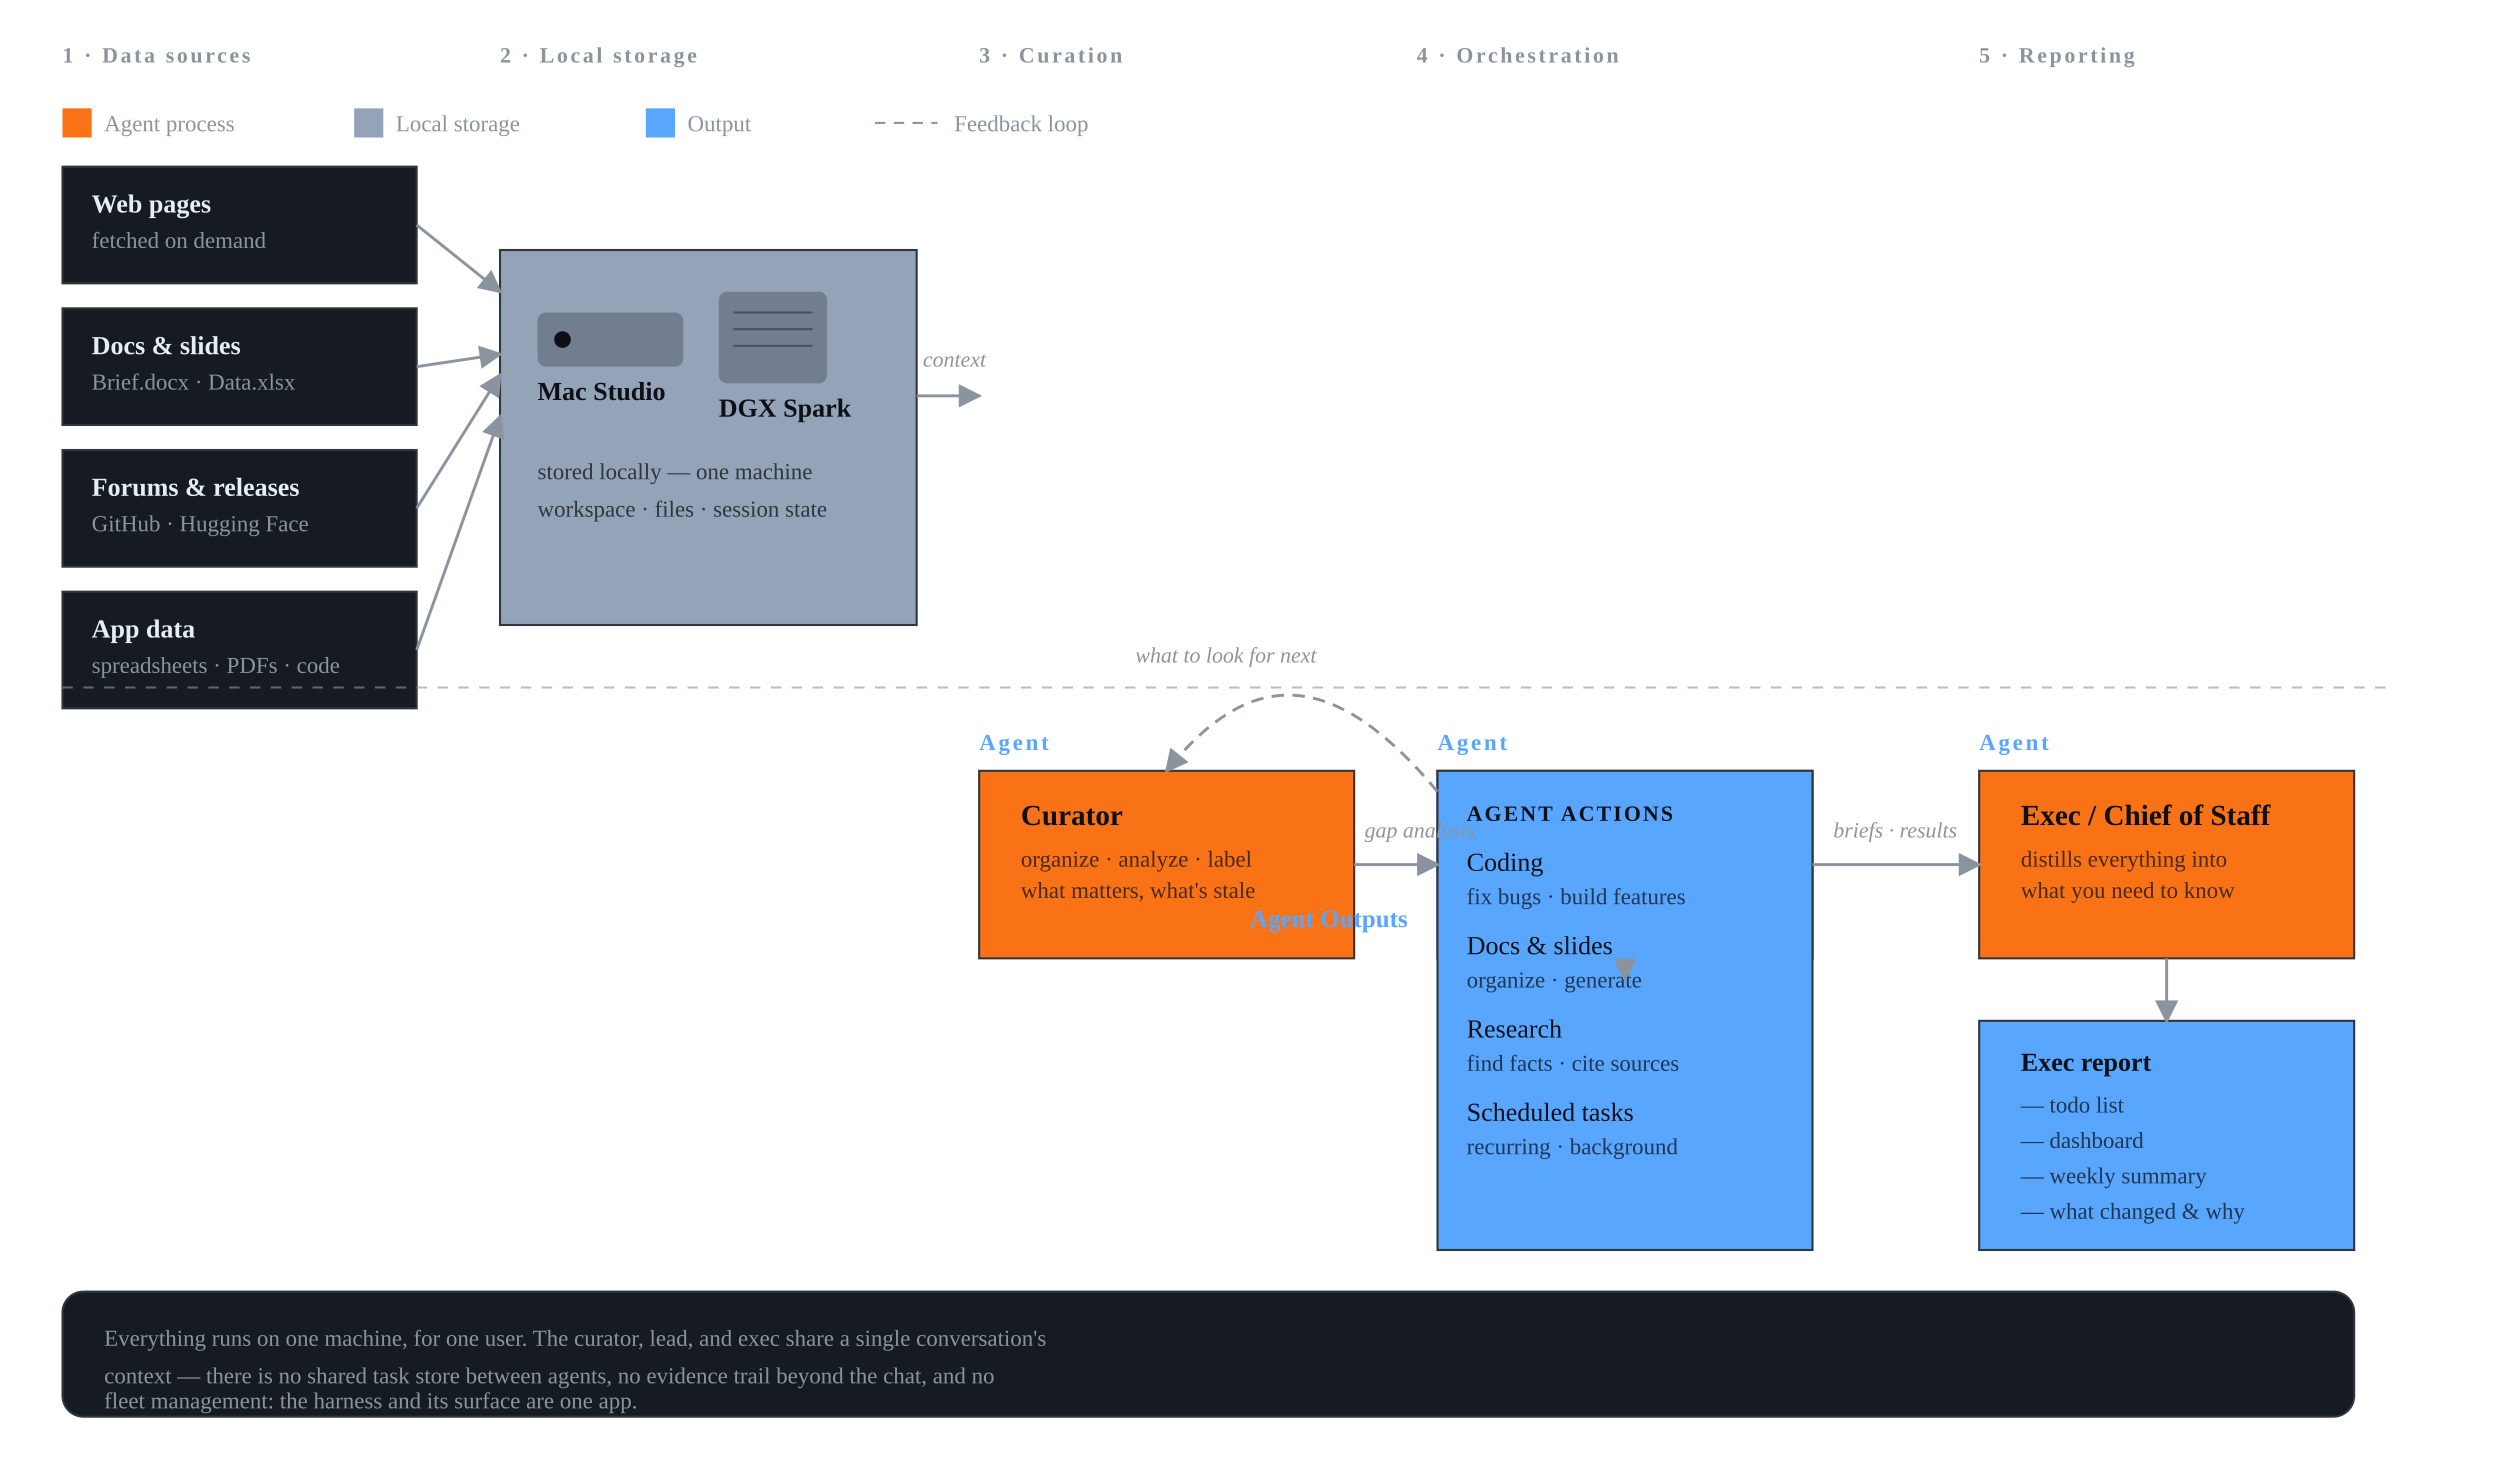
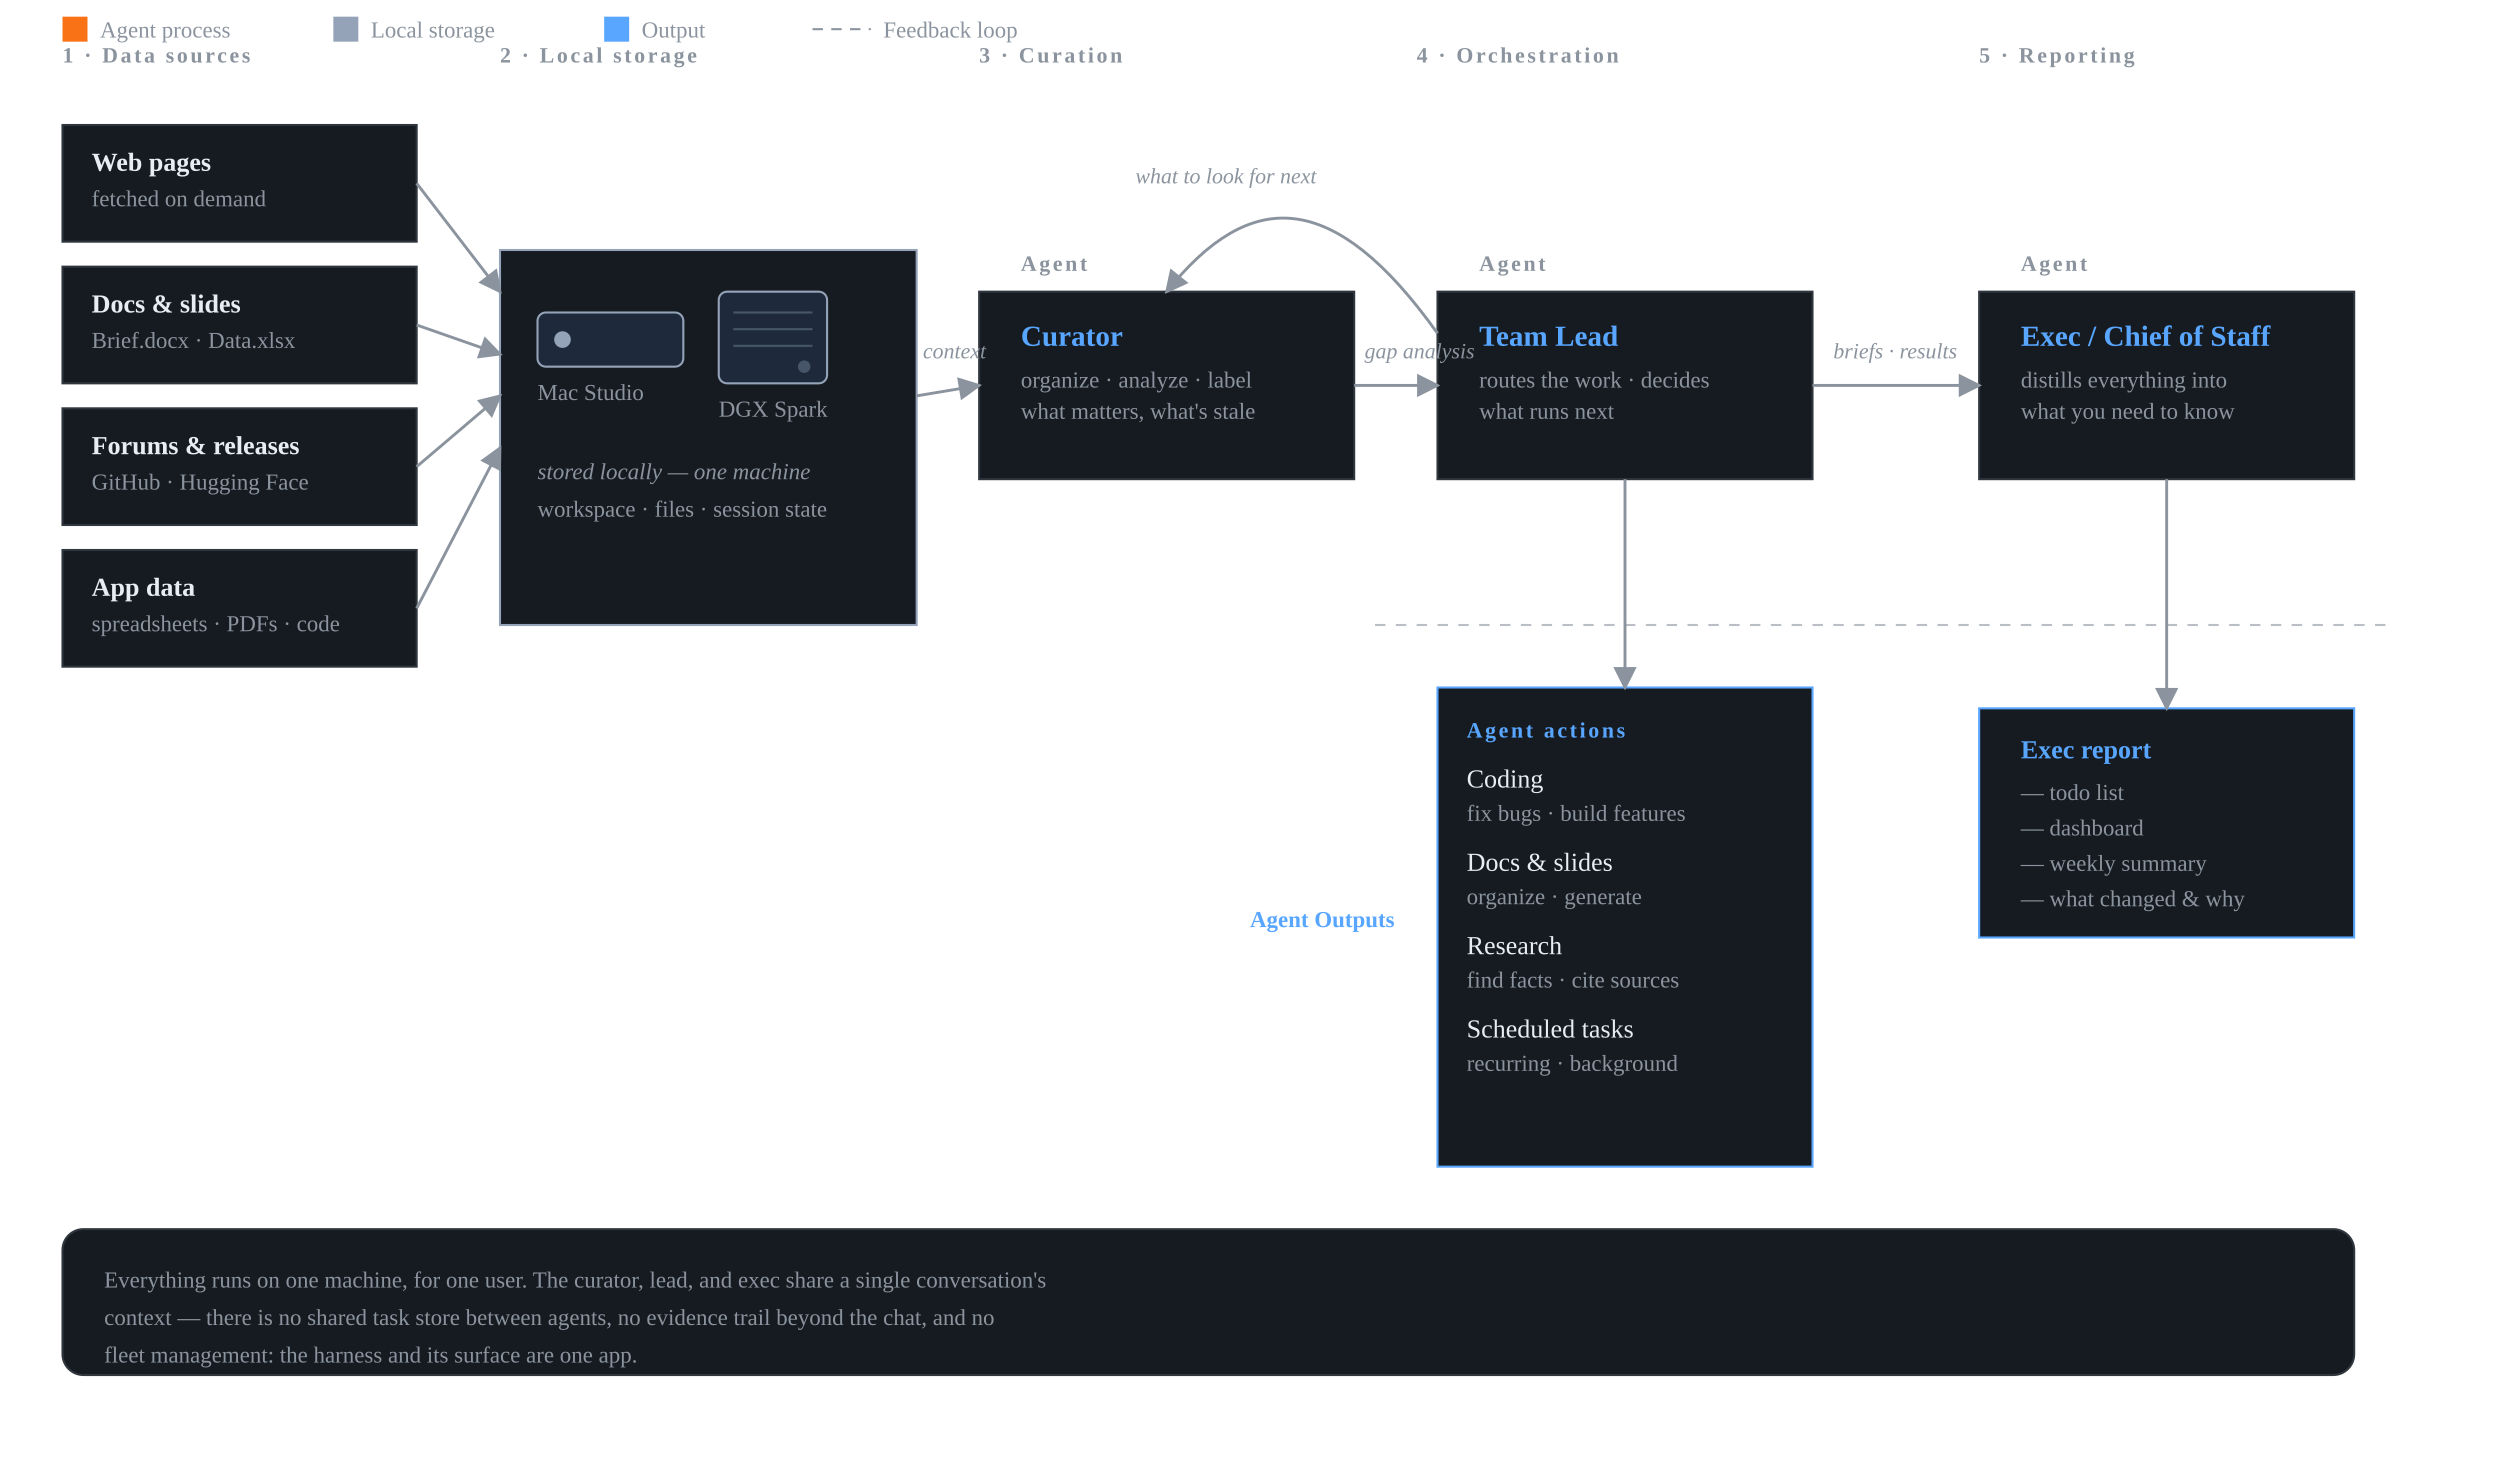
<svg xmlns="http://www.w3.org/2000/svg" viewBox="0 0 1200 700">
  <style>
- .box{stroke:#30363d;stroke-width:1}
- .t{fill:#0d1117;font-size:12.5px;font-weight:600}
- .t.small{font-size:11px;font-weight:400;fill:#0d1117;opacity:.75}
+ body{margin:0;background:#0d1117;color:#e6edf3;font:13px/1.5 -apple-system,BlinkMacSystemFont,'Segoe UI',Roboto,sans-serif}
+ .wrap{max-width:1240px;margin:0 auto;padding:28px 20px 48px}
+ h1{font-size:20px;font-weight:600;margin:0 0 4px}
+ .sub{color:#8b949e;font-size:13px;margin-bottom:26px}
+ .legend{display:flex;gap:18px;margin:0 0 20px;font-size:12px;color:#8b949e;flex-wrap:wrap}
+ .legend span{display:inline-flex;align-items:center;gap:6px}
+ .sw{width:12px;height:12px;border-radius:3px;display:inline-block}
+ svg{display:block;max-width:100%;height:auto}
+ .box{fill:#161b22;stroke:#30363d;stroke-width:1}
+ .box.agent{stroke:#f97316}
+ .box.store{stroke:#94a3b8}
+ .box.out{stroke:#58a6ff}
+ .t{fill:#e6edf3;font-size:12.5px;font-weight:600}
+ .t.small{font-size:11px;font-weight:400;fill:#8b949e}
.t.h{fill:#8b949e;font-size:10.5px;letter-spacing:.12em;text-transform:uppercase;font-weight:600}
- .t.agent{fill:#58a6ff;font-size:11px;letter-spacing:.12em;text-transform:uppercase;font-weight:600}
+ .t.orange{fill:#f97316}
+ .t.blue{fill:#58a6ff}
path.flow{fill:none;stroke:#8b949e;stroke-width:1.4;marker-end:url(#arrow)}
- path.flow.loop{stroke:#8b949e;stroke-dasharray:6 4}
+ path.flow.gray{stroke:#8b949e;marker-end:url(#arrowg)}
+ path.flow.blue{stroke:#f97316;marker-end:url(#arrow)}
+ path.flow.loop{stroke:#8b949e;stroke-dasharray:6 4;marker-end:url(#arrow)}
text.lbl{fill:#8b949e;font-size:10.5px;font-style:italic}
- text.outputs{fill:#58a6ff;font-size:12px;font-weight:600}
+ text.lbl2{fill:#f97316;font-size:11px;font-weight:600}
</style>
  <defs>
    <marker id="arrow" markerWidth="8" markerHeight="8" refX="7" refY="4" orient="auto">
      <path d="M0,0 L8,4 L0,8 z" fill="#8b949e" />
    </marker>
+     <marker id="arrowg" markerWidth="8" markerHeight="8" refX="7" refY="4" orient="auto">
+       <path d="M0,0 L8,4 L0,8 z" fill="#8b949e" />
+     </marker>
+     <marker id="arrowb" markerWidth="8" markerHeight="8" refX="7" refY="4" orient="auto">
+       <path d="M0,0 L8,4 L0,8 z" fill="#8b949e" />
+     </marker>
  </defs>
-   <rect x="30" y="52" width="14" height="14" fill="#f97316" />
-   <text x="50" y="63" fill="#8b949e" font-size="11">Agent process</text>
-   <rect x="170" y="52" width="14" height="14" fill="#94a3b8" />
-   <text x="190" y="63" fill="#8b949e" font-size="11">Local storage</text>
-   <rect x="310" y="52" width="14" height="14" fill="#58a6ff" />
-   <text x="330" y="63" fill="#8b949e" font-size="11">Output</text>
-   <line x1="420" y1="59" x2="450" y2="59" stroke="#8b949e" stroke-dasharray="5 4" />
-   <text x="458" y="63" fill="#8b949e" font-size="11">Feedback loop</text>
+   <rect x="30" y="8" width="12" height="12" fill="#f97316" />
+   <text class="t small" x="48" y="18">Agent process</text>
+   <rect x="160" y="8" width="12" height="12" fill="#94a3b8" />
+   <text class="t small" x="178" y="18">Local storage</text>
+   <rect x="290" y="8" width="12" height="12" fill="#58a6ff" />
+   <text class="t small" x="308" y="18">Output</text>
+   <line x1="390" y1="14" x2="418" y2="14" stroke="#8b949e" stroke-dasharray="5 4" />
+   <text class="t small" x="424" y="18">Feedback loop</text>
  <text class="t h" x="30" y="30">1 · Data sources</text>
  <text class="t h" x="240" y="30">2 · Local storage</text>
  <text class="t h" x="470" y="30">3 · Curation</text>
  <text class="t h" x="680" y="30">4 · Orchestration</text>
  <text class="t h" x="950" y="30">5 · Reporting</text>
-   <rect class="box" x="30" y="80" width="170" height="56" fill="#161b22" />
-   <text class="t" x="44" y="102" style="fill:#e6edf3">Web pages</text>
-   <text x="44" y="119" fill="#8b949e" font-size="11">fetched on demand</text>
-   <rect class="box" x="30" y="148" width="170" height="56" fill="#161b22" />
-   <text class="t" x="44" y="170" style="fill:#e6edf3">Docs &amp; slides</text>
-   <text x="44" y="187" fill="#8b949e" font-size="11">Brief.docx · Data.xlsx</text>
-   <rect class="box" x="30" y="216" width="170" height="56" fill="#161b22" />
-   <text class="t" x="44" y="238" style="fill:#e6edf3">Forums &amp; releases</text>
-   <text x="44" y="255" fill="#8b949e" font-size="11">GitHub · Hugging Face</text>
-   <rect class="box" x="30" y="284" width="170" height="56" fill="#161b22" />
-   <text class="t" x="44" y="306" style="fill:#e6edf3">App data</text>
-   <text x="44" y="323" fill="#8b949e" font-size="11">spreadsheets · PDFs · code</text>
-   <rect class="box" x="240" y="120" width="200" height="180" fill="#94a3b8" />
-   <rect x="258" y="150" width="70" height="26" rx="4" fill="#0d1117" opacity="0.25" />
-   <circle cx="270" cy="163" r="4" fill="#0d1117" />
-   <text class="t" x="258" y="192">Mac Studio</text>
-   <rect x="345" y="140" width="52" height="44" rx="4" fill="#0d1117" opacity="0.25" />
-   <line x1="352" y1="150" x2="390" y2="150" stroke="#0d1117" opacity="0.4" />
-   <line x1="352" y1="158" x2="390" y2="158" stroke="#0d1117" opacity="0.4" />
-   <line x1="352" y1="166" x2="390" y2="166" stroke="#0d1117" opacity="0.4" />
-   <text class="t" x="345" y="200">DGX Spark</text>
-   <text class="t small" x="258" y="230">stored locally — one machine</text>
+   <rect class="box" x="30" y="60" width="170" height="56" />
+   <text class="t" x="44" y="82">Web pages</text>
+   <text class="t small" x="44" y="99">fetched on demand</text>
+   <rect class="box" x="30" y="128" width="170" height="56" />
+   <text class="t" x="44" y="150">Docs &amp; slides</text>
+   <text class="t small" x="44" y="167">Brief.docx · Data.xlsx</text>
+   <rect class="box" x="30" y="196" width="170" height="56" />
+   <text class="t" x="44" y="218">Forums &amp; releases</text>
+   <text class="t small" x="44" y="235">GitHub · Hugging Face</text>
+   <rect class="box" x="30" y="264" width="170" height="56" />
+   <text class="t" x="44" y="286">App data</text>
+   <text class="t small" x="44" y="303">spreadsheets · PDFs · code</text>
+   <rect class="box store" x="240" y="120" width="200" height="180" fill="#94a3b8" />
+   <rect x="258" y="150" width="70" height="26" rx="4" fill="#1e293b" stroke="#94a3b8" />
+   <circle cx="270" cy="163" r="4" fill="#94a3b8" />
+   <text class="t small" x="258" y="192">Mac Studio</text>
+   <rect x="345" y="140" width="52" height="44" rx="4" fill="#1e293b" stroke="#94a3b8" />
+   <line x1="352" y1="150" x2="390" y2="150" stroke="#475569" />
+   <line x1="352" y1="158" x2="390" y2="158" stroke="#475569" />
+   <line x1="352" y1="166" x2="390" y2="166" stroke="#475569" />
+   <circle cx="386" cy="176" r="3" fill="#475569" />
+   <text class="t small" x="345" y="200">DGX Spark</text>
+   <text class="t small" x="258" y="230" style="font-style:italic">stored locally — one machine</text>
  <text class="t small" x="258" y="248">workspace · files · session state</text>
-   <line x1="30" y1="330" x2="1150" y2="330" stroke="#8b949e" stroke-width="1" stroke-dasharray="5 5" opacity="0.6" />
-   <text class="t agent" x="470" y="360">Agent</text>
-   <rect class="box" x="470" y="370" width="180" height="90" fill="#f97316" />
-   <text class="t" x="490" y="396" style="font-size:14px">Curator</text>
-   <text class="t small" x="490" y="416">organize · analyze · label</text>
-   <text class="t small" x="490" y="431">what matters, what's stale</text>
-   <text class="t agent" x="690" y="360">Agent</text>
-   <rect class="box" x="690" y="370" width="180" height="90" fill="#f97316" />
-   <text class="t" x="710" y="396" style="font-size:14px">Team Lead</text>
-   <text class="t small" x="710" y="416">routes the work · decides</text>
-   <text class="t small" x="710" y="431">what runs next</text>
-   <text class="t outputs" x="600" y="445">Agent Outputs</text>
-   <rect class="box" x="690" y="370" width="180" height="230" fill="#58a6ff" />
-   <text x="704" y="394" fill="#0d1117" font-size="10.5" letter-spacing="1" font-weight="600">AGENT ACTIONS</text>
-   <text class="t" x="704" y="418" style="font-weight:400">Coding</text>
-   <text class="t small" x="704" y="434">fix bugs · build features</text>
-   <text class="t" x="704" y="458" style="font-weight:400">Docs &amp; slides</text>
-   <text class="t small" x="704" y="474">organize · generate</text>
-   <text class="t" x="704" y="498" style="font-weight:400">Research</text>
-   <text class="t small" x="704" y="514">find facts · cite sources</text>
-   <text class="t" x="704" y="538" style="font-weight:400">Scheduled tasks</text>
-   <text class="t small" x="704" y="554">recurring · background</text>
-   <text class="t agent" x="950" y="360">Agent</text>
-   <rect class="box" x="950" y="370" width="180" height="90" fill="#f97316" />
-   <text class="t" x="970" y="396" style="font-size:14px">Exec / Chief of Staff</text>
-   <text class="t small" x="970" y="416">distills everything into</text>
-   <text class="t small" x="970" y="431">what you need to know</text>
-   <rect class="box" x="950" y="490" width="180" height="110" fill="#58a6ff" />
-   <text class="t" x="970" y="514">Exec report</text>
-   <text class="t small" x="970" y="534">— todo list</text>
-   <text class="t small" x="970" y="551">— dashboard</text>
-   <text class="t small" x="970" y="568">— weekly summary</text>
-   <text class="t small" x="970" y="585">— what changed &amp; why</text>
-   <path class="flow" d="M200,108 L240,140" />
-   <path class="flow" d="M200,176 L240,170" />
-   <path class="flow" d="M200,244 L240,180" />
-   <path class="flow" d="M200,312 L240,200" />
-   <path class="flow" d="M440,190 L470,190" />
-   <text class="lbl" x="443" y="176">context</text>
-   <path class="flow" d="M650,415 L690,415" />
-   <text class="lbl" x="655" y="402">gap analysis</text>
-   <path class="flow" d="M780,460 L780,470" />
-   <path class="flow" d="M870,415 L950,415" />
-   <text class="lbl" x="880" y="402">briefs · results</text>
-   <path class="flow" d="M1040,460 L1040,490" />
-   <path class="flow loop" d="M690,380 C 640,320 600,320 560,370" />
-   <text class="lbl" x="545" y="318">what to look for next</text>
-   <rect x="30" y="620" width="1100" height="60" rx="10" fill="#161b22" stroke="#30363d" />
-   <text x="50" y="646" fill="#8b949e" font-size="11">Everything runs on one machine, for one user. The curator, lead, and exec share a single conversation's</text>
-   <text x="50" y="664" fill="#8b949e" font-size="11">context — there is no shared task store between agents, no evidence trail beyond the chat, and no</text>
-   <text x="50" y="676" fill="#8b949e" font-size="11">fleet management: the harness and its surface are one app.</text>
+   <rect class="box" x="470" y="140" width="180" height="90" stroke="#58a6ff" fill="#f97316" />
+   <text class="t h" x="490" y="130">Agent</text>
+   <text class="t blue" x="490" y="166" style="font-size:14px">Curator</text>
+   <text class="t small" x="490" y="186">organize · analyze · label</text>
+   <text class="t small" x="490" y="201">what matters, what's stale</text>
+   <rect class="box" x="690" y="140" width="180" height="90" stroke="#58a6ff" fill="#f97316" />
+   <text class="t h" x="710" y="130">Agent</text>
+   <text class="t blue" x="710" y="166" style="font-size:14px">Team Lead</text>
+   <text class="t small" x="710" y="186">routes the work · decides</text>
+   <text class="t small" x="710" y="201">what runs next</text>
+   <text class="t small" x="600" y="445" style="fill:#58a6ff;font-weight:600">Agent Outputs</text>
+   <rect class="box out" x="690" y="330" width="180" height="230" fill="#58a6ff" />
+   <text class="t h" x="704" y="354" style="fill:#58a6ff">Agent actions</text>
+   <text class="t" x="704" y="378" style="font-weight:400">Coding</text>
+   <text class="t small" x="704" y="394">fix bugs · build features</text>
+   <text class="t" x="704" y="418" style="font-weight:400">Docs &amp; slides</text>
+   <text class="t small" x="704" y="434">organize · generate</text>
+   <text class="t" x="704" y="458" style="font-weight:400">Research</text>
+   <text class="t small" x="704" y="474">find facts · cite sources</text>
+   <text class="t" x="704" y="498" style="font-weight:400">Scheduled tasks</text>
+   <text class="t small" x="704" y="514">recurring · background</text>
+   <rect class="box" x="950" y="140" width="180" height="90" stroke="#58a6ff" fill="#f97316" />
+   <text class="t h" x="970" y="130">Agent</text>
+   <text class="t blue" x="970" y="166" style="font-size:14px">Exec / Chief of Staff</text>
+   <text class="t small" x="970" y="186">distills everything into</text>
+   <text class="t small" x="970" y="201">what you need to know</text>
+   <rect class="box out" x="950" y="340" width="180" height="110" fill="#58a6ff" />
+   <text class="t blue" x="970" y="364">Exec report</text>
+   <text class="t small" x="970" y="384">— todo list</text>
+   <text class="t small" x="970" y="401">— dashboard</text>
+   <text class="t small" x="970" y="418">— weekly summary</text>
+   <text class="t small" x="970" y="435">— what changed &amp; why</text>
+   <path class="flow" d="M200,88 L240,140" />
+   <path class="flow" d="M200,156 L240,170" />
+   <path class="flow" d="M200,224 L240,190" />
+   <path class="flow" d="M200,292 L240,215" />
+   <path class="flow" d="M440,190 L470,185" />
+   <text class="lbl" x="443" y="172">context</text>
+   <path class="flow" d="M650,185 L690,185" />
+   <text class="lbl" x="655" y="172">gap analysis</text>
+   <path class="flow" d="M780,230 L780,330" />
+   <path class="flow" d="M870,185 L950,185" />
+   <text class="lbl" x="880" y="172">briefs · results</text>
+   <path class="flow" d="M1040,230 L1040,340" />
+   <path class="flow" d="M690,160 C 640,90 600,90 560,140" />
+   <text class="lbl" x="545" y="88">what to look for next</text>
+   <rect x="30" y="590" width="1100" height="70" rx="10" fill="#161b22" stroke="#30363d" />
+   <text class="t small" x="50" y="618">Everything runs on one machine, for one user. The curator, lead, and exec share a single conversation's</text>
+   <text class="t small" x="50" y="636">context — there is no shared task store between agents, no evidence trail beyond the chat, and no</text>
+   <text class="t small" x="50" y="654">fleet management: the harness and its surface are one app.</text>
+   <line x1="660" y1="300" x2="1150" y2="300" stroke="#8b949e" stroke-width="1" stroke-dasharray="5 5" opacity="0.6" />
</svg>
